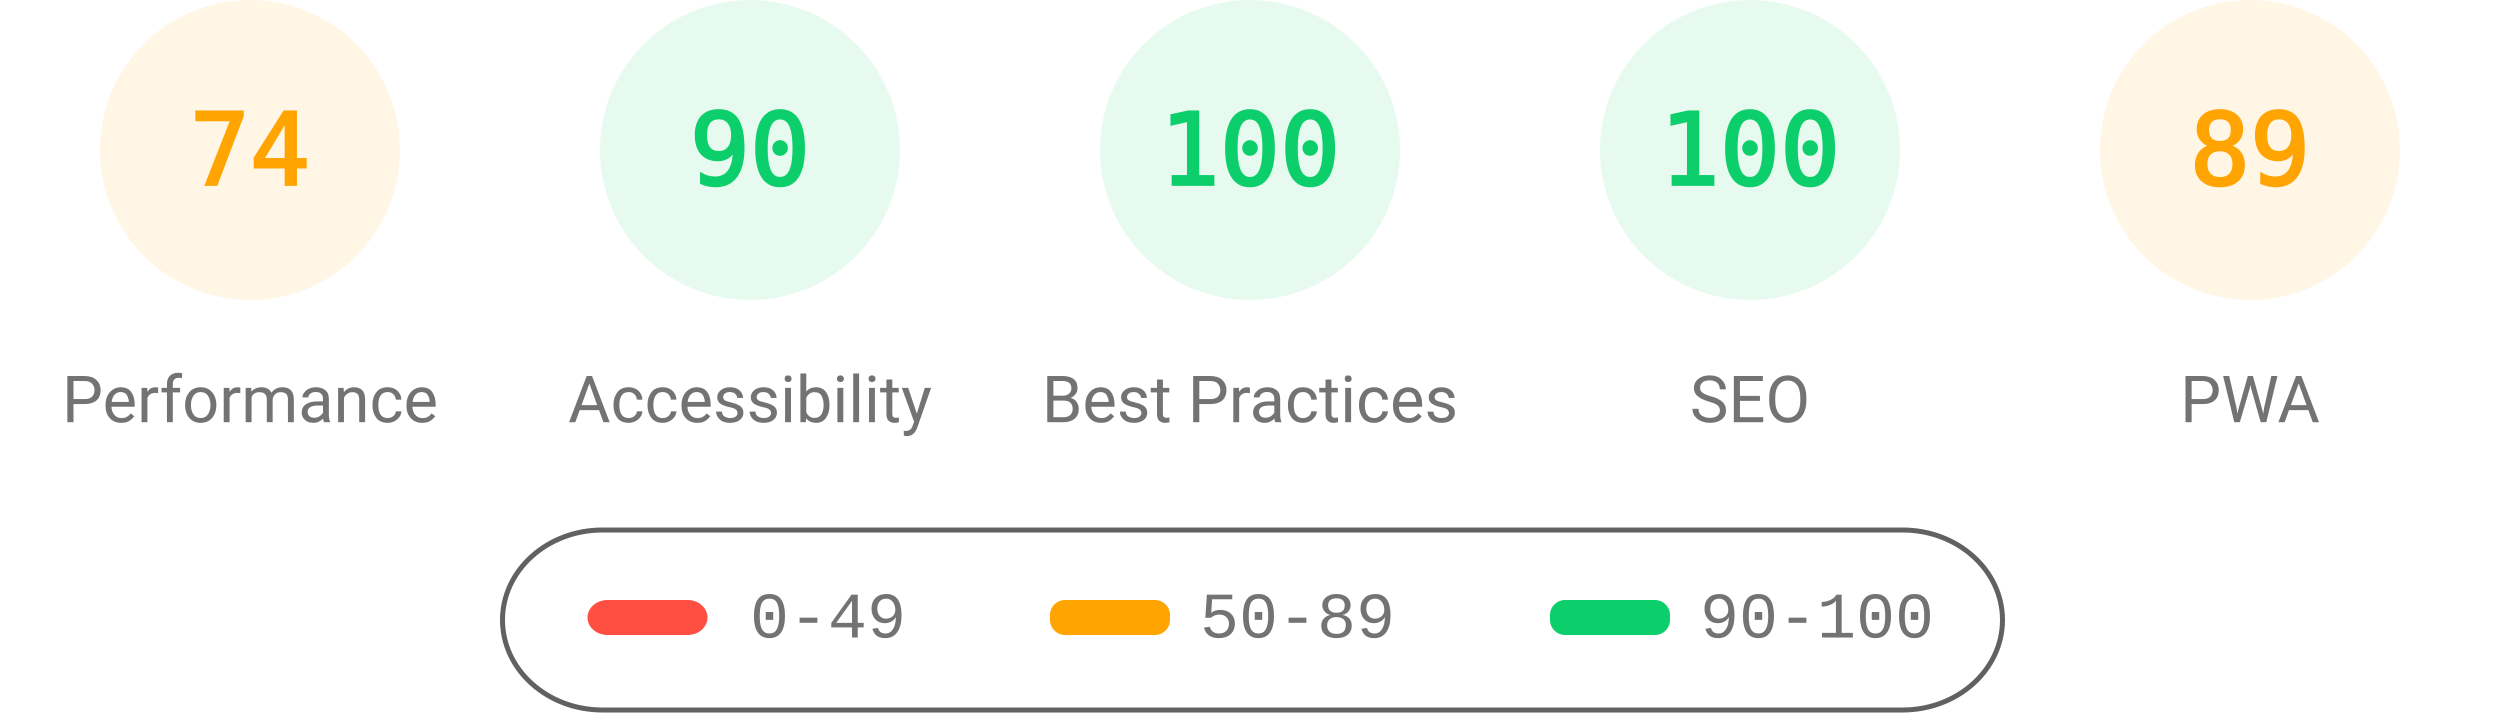
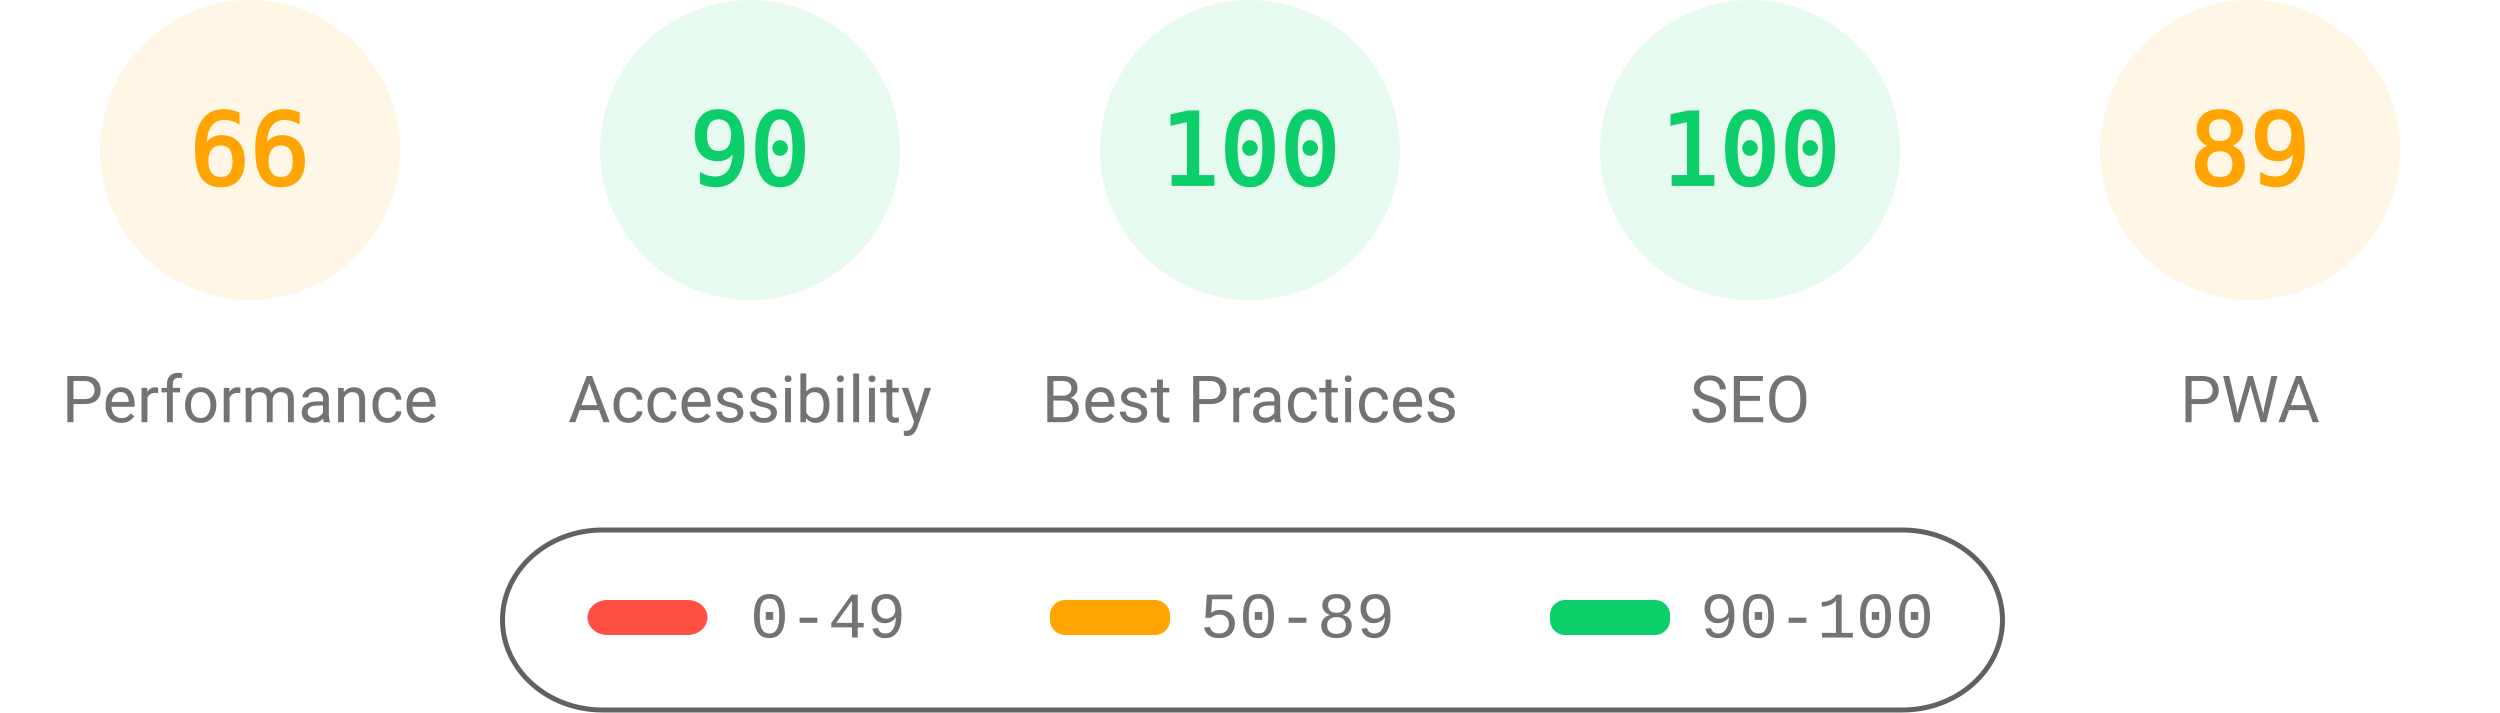
<svg xmlns="http://www.w3.org/2000/svg" fill="none" width="1000" height="285">
  <style>.gauge-base{opacity:.1}.gauge-arc{fill:none;animation-delay:250ms;stroke-linecap:round;transform:rotate(-90deg);transform-origin:100px 60px;animation:load-gauge 1s ease forwards}.guage-text{font-size:40px;font-family:monospace;text-align:center}.guage-red{color:#ff4e42;fill:#ff4e42;stroke:#ff4e42}.guage-orange{color:#ffa400;fill:#ffa400;stroke:#ffa400}.guage-green{color:#0cce6b;fill:#0cce6b;stroke:#0cce6b}.guage-undefined{color:#5c5c5c;fill:#5c5c5c;stroke:#5c5c5c}.guage-title{color:#737373;fill:#737373;stroke:none;font-size:26px;line-height:26px;font-family:Roboto,Halvetica,Arial,sans-serif}@keyframes load-gauge{from{stroke-dasharray:0 352.858}}</style>
  <svg class="guage-div guage-perf guage-orange" viewBox="0 0 200 200" width="200" height="200">
    <circle class="gauge-base" r="56" cx="100" cy="60" stroke-width="8" />
-     <circle class="gauge-arc guage-arc-1" r="56" cx="100" cy="60" stroke-width="8" style="stroke-dasharray:260.375,351.858" />
-     <text class="guage-text" x="100" y="60" alignment-baseline="central" dominant-baseline="central" text-anchor="middle">74</text>
+     <circle class="gauge-arc guage-arc-1" r="56" cx="100" cy="60" stroke-width="8" style="stroke-dasharray:232.226,351.858" />
+     <text class="guage-text" x="100" y="60" alignment-baseline="central" dominant-baseline="central" text-anchor="middle">66</text>
    <text class="guage-title" x="100" y="160" alignment-baseline="central" dominant-baseline="central" text-anchor="middle">Performance</text>
  </svg>
  <svg class="guage-div guage-acc guage-green" viewBox="0 0 200 200" width="200" height="200" x="200">
    <circle class="gauge-base" r="56" cx="100" cy="60" stroke-width="8" />
    <circle class="gauge-arc guage-arc-2" r="56" cx="100" cy="60" stroke-width="8" style="stroke-dasharray:316.672,351.858" />
    <text class="guage-text" x="100" y="60" alignment-baseline="central" dominant-baseline="central" text-anchor="middle">90</text>
    <text class="guage-title" x="100" y="160" alignment-baseline="central" dominant-baseline="central" text-anchor="middle">Accessibility</text>
  </svg>
  <svg class="guage-div guage-best guage-green" viewBox="0 0 200 200" width="200" height="200" x="400">
    <circle class="gauge-base" r="56" cx="100" cy="60" stroke-width="8" />
    <circle class="gauge-arc guage-arc-3" r="56" cx="100" cy="60" stroke-width="8" style="stroke-dasharray:351.858,351.858" />
    <text class="guage-text" x="100" y="60" alignment-baseline="central" dominant-baseline="central" text-anchor="middle">100</text>
    <text class="guage-title" x="100" y="160" alignment-baseline="central" dominant-baseline="central" text-anchor="middle">Best Practices</text>
  </svg>
  <svg class="guage-div guage-seo guage-green" viewBox="0 0 200 200" width="200" height="200" x="600">
    <circle class="gauge-base" r="56" cx="100" cy="60" stroke-width="8" />
    <circle class="gauge-arc guage-arc-4" r="56" cx="100" cy="60" stroke-width="8" style="stroke-dasharray:351.858,351.858" />
    <text class="guage-text" x="100" y="60" alignment-baseline="central" dominant-baseline="central" text-anchor="middle">100</text>
    <text class="guage-title" x="100" y="160" alignment-baseline="central" dominant-baseline="central" text-anchor="middle">SEO</text>
  </svg>
  <svg class="guage-div guage-pwa guage-orange" viewBox="0 0 200 200" width="200" height="200" x="800">
    <circle class="gauge-base" r="56" cx="100" cy="60" stroke-width="8" />
    <circle class="gauge-arc guage-arc-4" r="56" cx="100" cy="60" stroke-width="8" style="stroke-dasharray:313.154,351.858" />
    <text class="guage-text" x="100" y="60" alignment-baseline="central" dominant-baseline="central" text-anchor="middle">89</text>
    <text class="guage-title" x="100" y="160" alignment-baseline="central" dominant-baseline="central" text-anchor="middle">PWA</text>
  </svg>
  <svg width="604" height="76" x="200" y="210">
    <path fill="none" id="canvas_background" d="M-1-1h604v80H-1z" />
    <rect fill-opacity="0" stroke="#616161" stroke-width="2" rx="40" id="svg_2" height="72" width="600" y="2" x="1" fill="#000" />
    <rect stroke="#000" rx="8" id="svg_3" height="14" width="48" y="30" x="35" stroke-opacity="null" stroke-width="0" fill="#ff4e42" />
    <rect stroke="#000" rx="6" id="svg_4" height="14" width="48" y="30" x="220" stroke-opacity="null" stroke-width="0" fill="#ffa400" />
    <rect stroke="#000" rx="6" id="svg_5" height="14" width="48" y="30" x="420" stroke-opacity="null" stroke-width="0" fill="#0cce6b" />
    <text xml:space="preserve" text-anchor="start" font-family="'Courier New', Courier, monospace" font-size="26" id="svg_6" y="45" x="100" stroke-opacity="null" stroke-width="0" stroke="#000" fill="#737373">0-49</text>
    <text xml:space="preserve" text-anchor="start" font-family="'Courier New', Courier, monospace" font-size="26" id="svg_7" y="45" x="280" stroke-opacity="null" stroke-width="0" stroke="#000" fill="#737373">50-89</text>
    <text xml:space="preserve" text-anchor="start" font-family="'Courier New', Courier, monospace" font-size="26" id="svg_8" y="45" x="480" stroke-opacity="null" stroke-width="0" stroke="#000" fill="#737373">90-100</text>
  </svg>
</svg>
